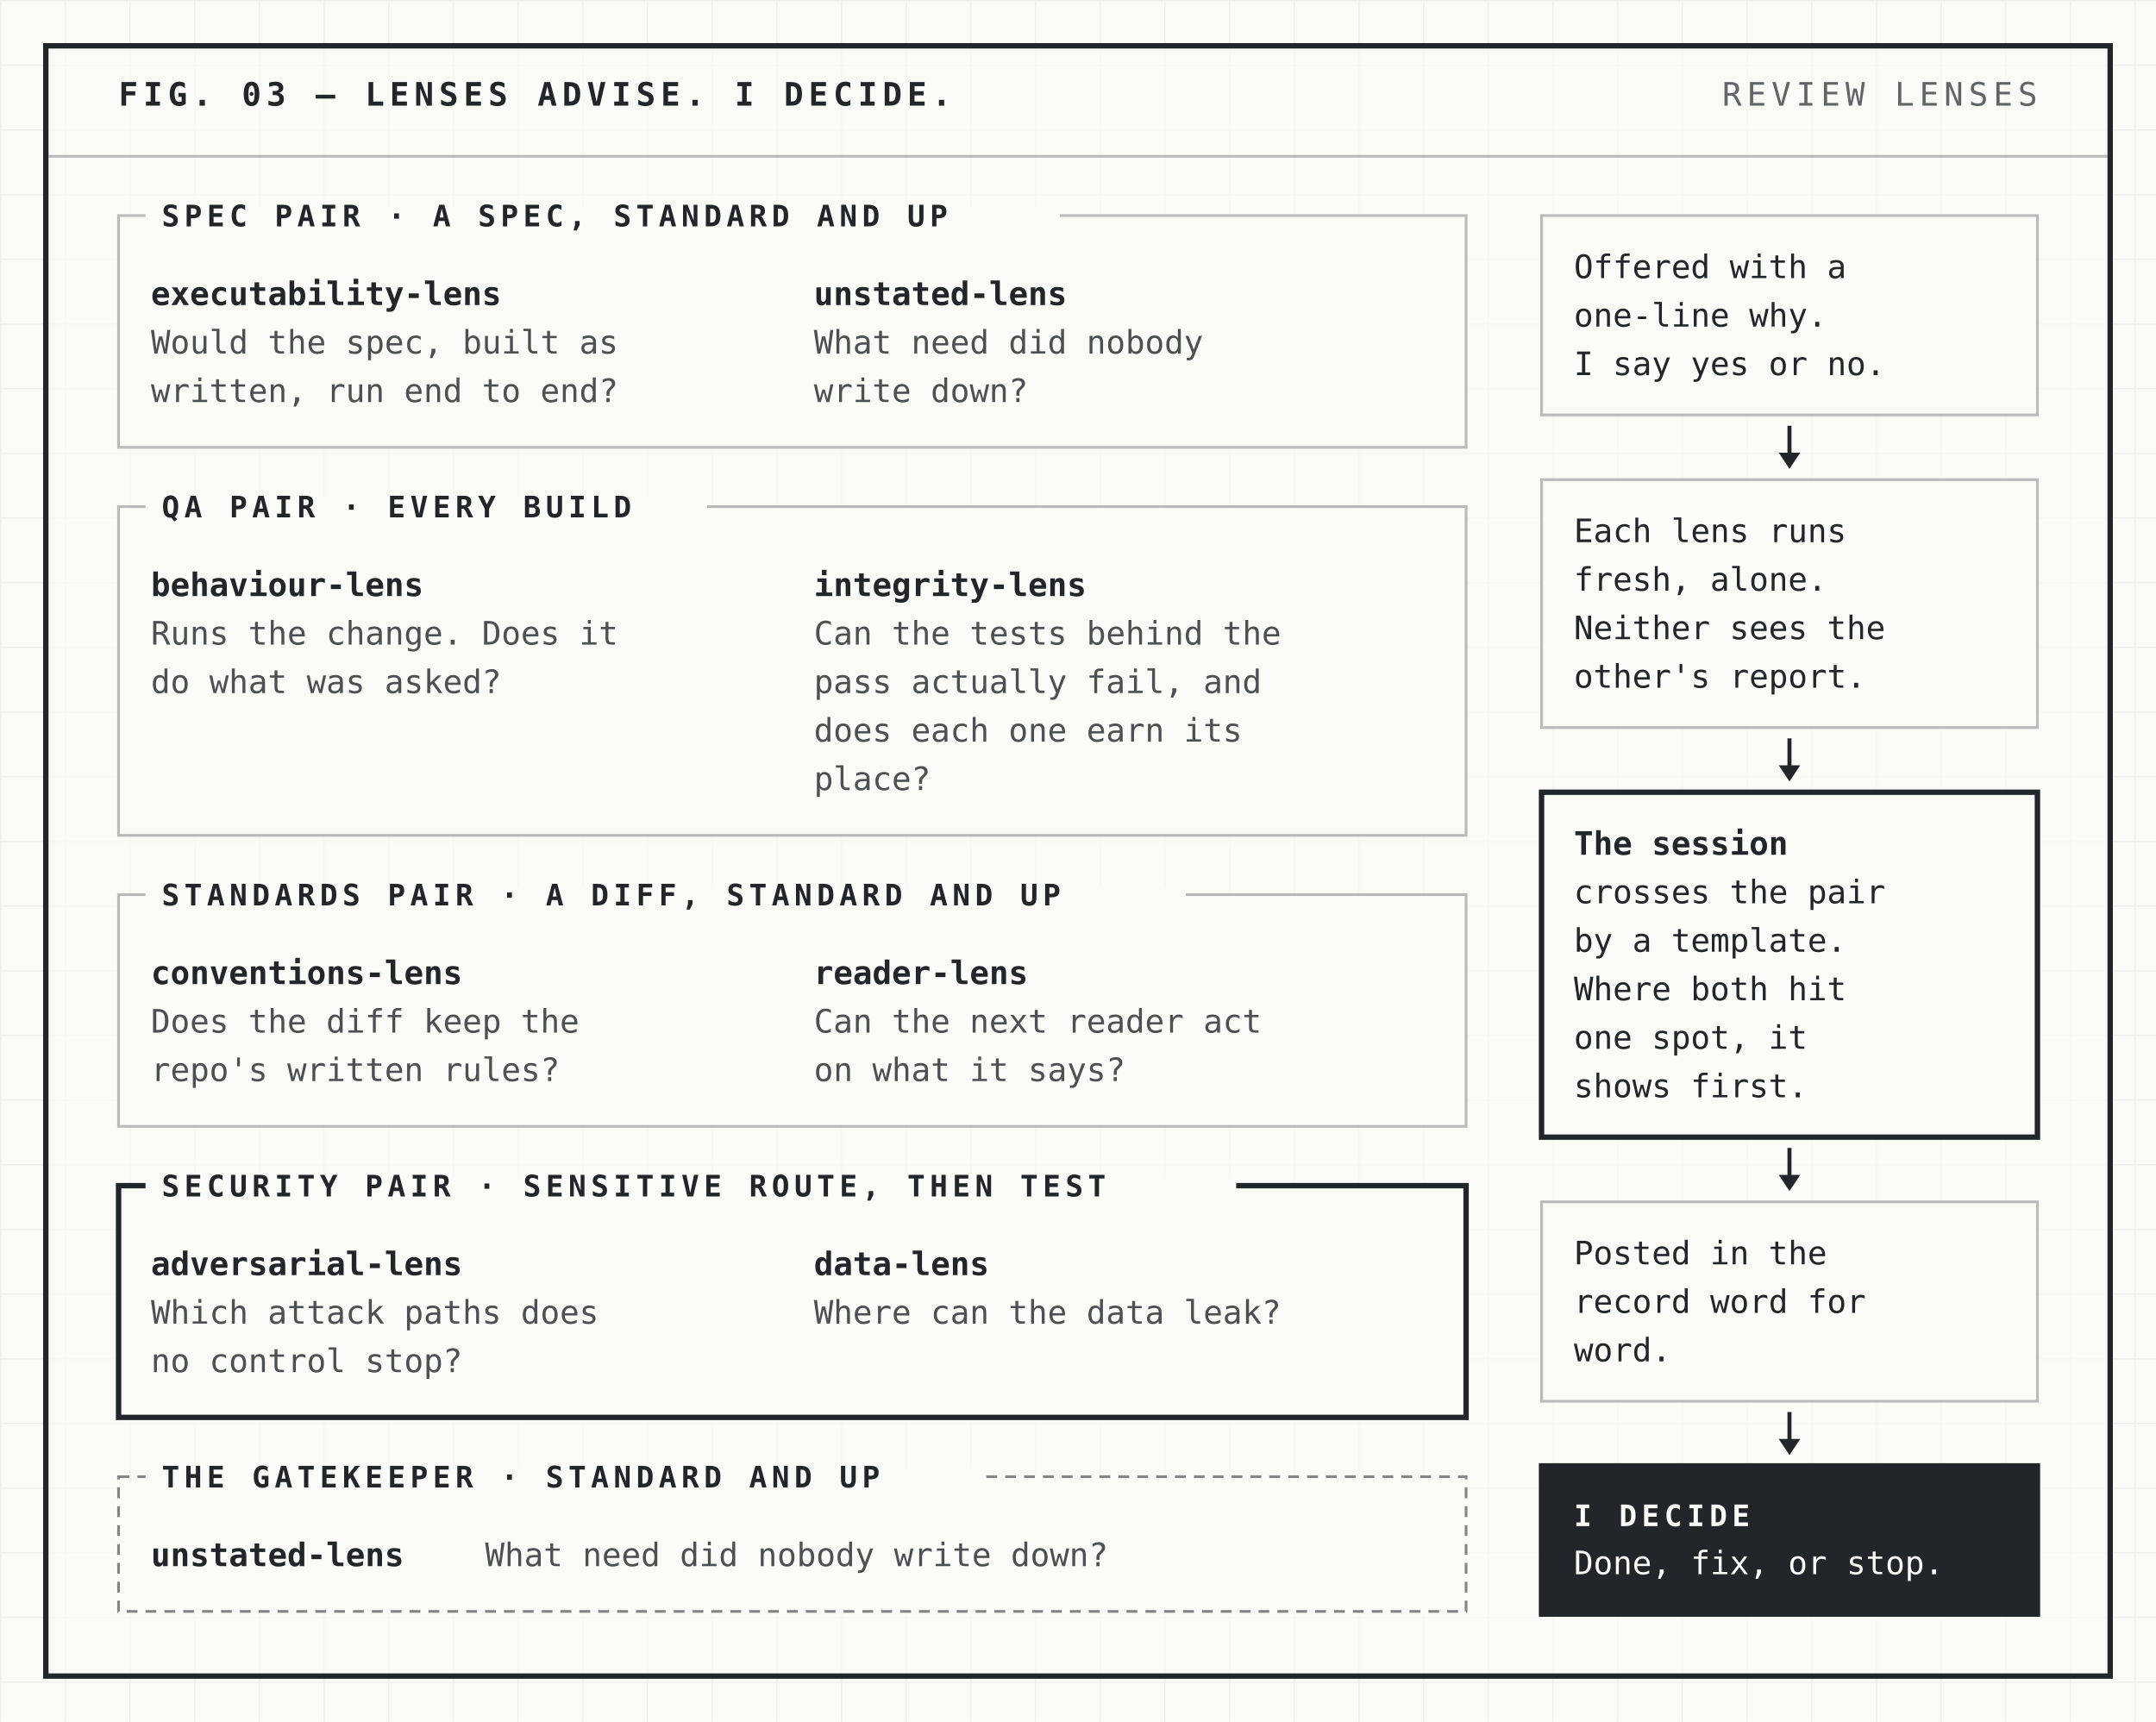
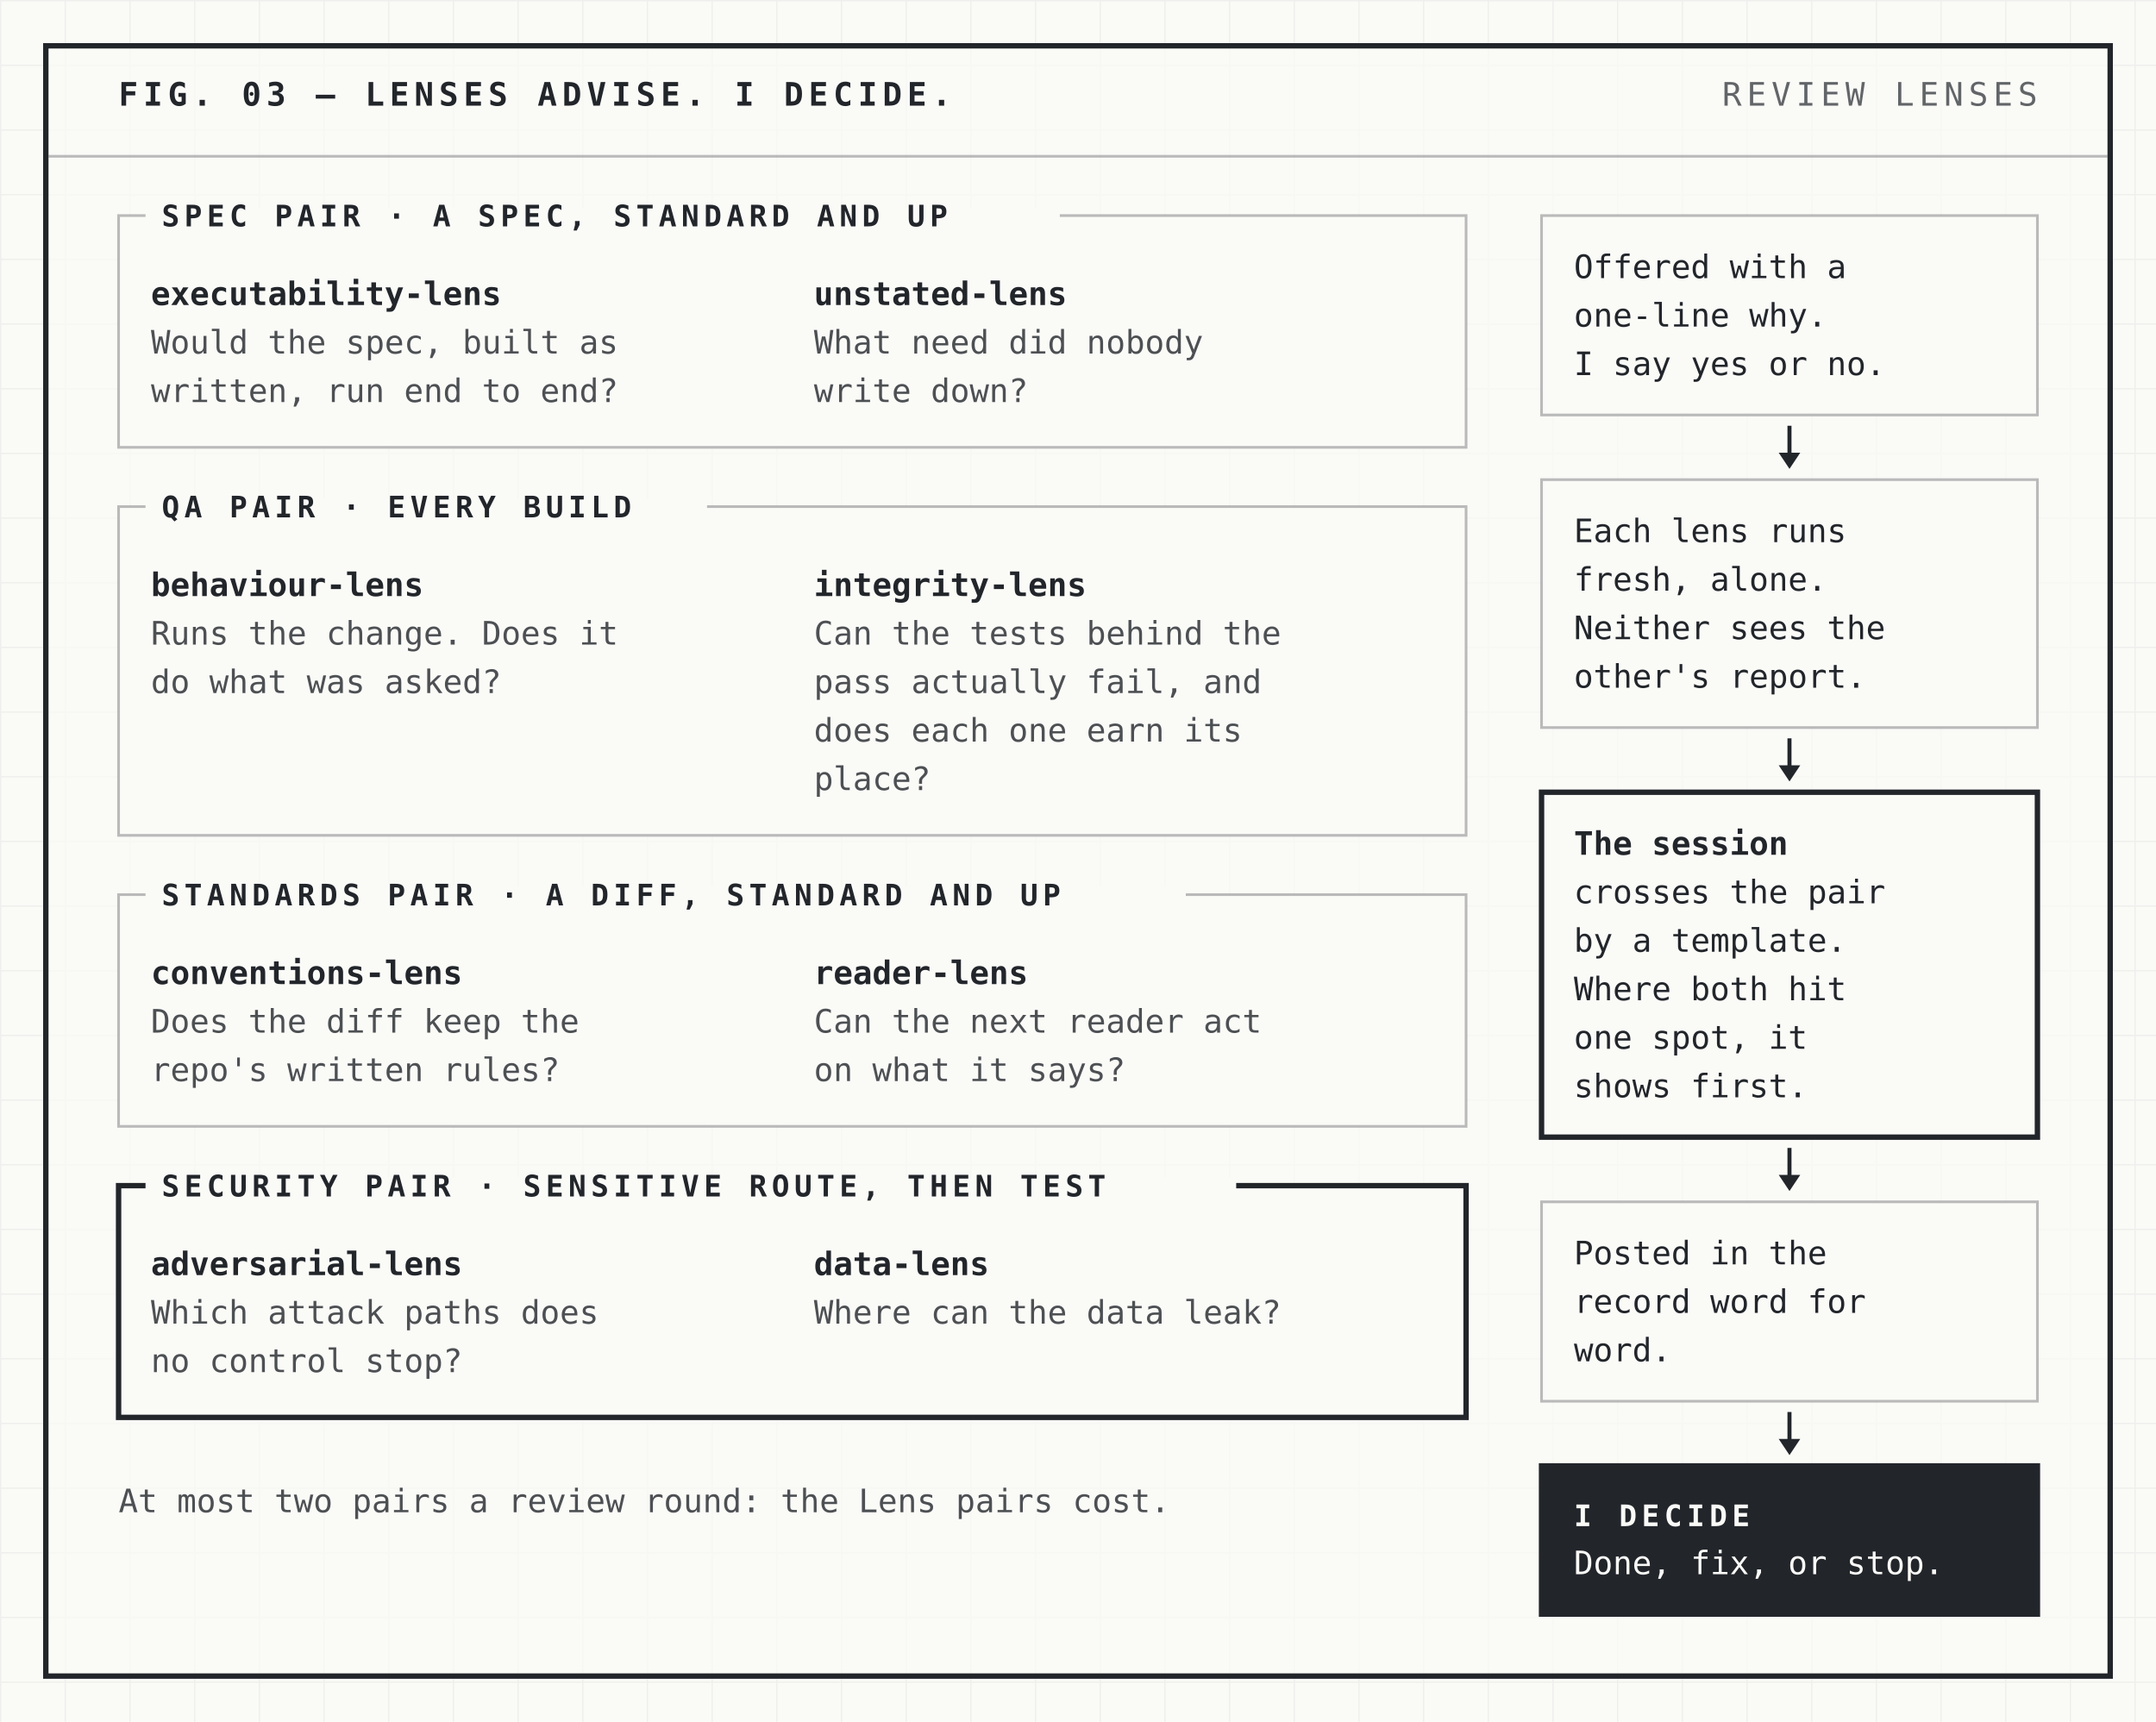
<svg xmlns="http://www.w3.org/2000/svg" width="800" height="639" viewBox="0 0 800 639" font-family="'IBM Plex Mono', ui-monospace, SFMono-Regular, Menlo, Consolas, monospace" role="img">
  <rect width="800" height="639" fill="#fafaf7" />
  <defs>
    <pattern id="grid" width="24" height="24" patternUnits="userSpaceOnUse">
      <path d="M24 0H0V24" fill="none" stroke="#22262b" stroke-opacity="0.05" stroke-width="1" />
    </pattern>
  </defs>
  <rect width="800" height="639" fill="url(#grid)" />
  <rect x="17" y="17" width="766" height="605" fill="#fafaf7" fill-opacity="0.72" stroke="#22262b" stroke-width="2" />
  <text x="44" y="39.2" font-size="12" font-weight="600" letter-spacing="1.92" fill="#22262b">FIG. 03 — LENSES ADVISE. I DECIDE.</text>
  <text x="756" y="39.2" font-size="12" letter-spacing="1.92" text-anchor="end" fill="#22262b" fill-opacity="0.7">REVIEW LENSES</text>
  <line x1="18" y1="58" x2="782" y2="58" stroke="#22262b" stroke-opacity="0.3" stroke-width="1" />
  <rect x="44" y="80" width="500" height="86" fill="#fafaf7" stroke="#22262b" stroke-opacity="0.3" stroke-width="1" />
  <rect x="54" y="77" width="339.25" height="6" fill="#fafaf7" />
  <text x="60" y="84" font-size="11" font-weight="600" letter-spacing="1.76" fill="#22262b">SPEC PAIR · A SPEC, STANDARD AND UP</text>
  <text x="56" y="113.2" font-size="12" font-weight="600" fill="#22262b">executability-lens</text>
  <text x="56" y="131.2" font-size="12" fill="#22262b" fill-opacity="0.8">Would the spec, built as</text>
  <text x="56" y="149.2" font-size="12" fill="#22262b" fill-opacity="0.8">written, run end to end?</text>
  <text x="302" y="113.2" font-size="12" font-weight="600" fill="#22262b">unstated-lens</text>
  <text x="302" y="131.2" font-size="12" fill="#22262b" fill-opacity="0.8">What need did nobody</text>
  <text x="302" y="149.2" font-size="12" fill="#22262b" fill-opacity="0.8">write down?</text>
  <rect x="44" y="188" width="500" height="122" fill="#fafaf7" stroke="#22262b" stroke-opacity="0.3" stroke-width="1" />
  <rect x="54" y="185" width="208.35" height="6" fill="#fafaf7" />
  <text x="60" y="192" font-size="11" font-weight="600" letter-spacing="1.76" fill="#22262b">QA PAIR · EVERY BUILD</text>
  <text x="56" y="221.2" font-size="12" font-weight="600" fill="#22262b">behaviour-lens</text>
  <text x="56" y="239.2" font-size="12" fill="#22262b" fill-opacity="0.8">Runs the change. Does it</text>
  <text x="56" y="257.2" font-size="12" fill="#22262b" fill-opacity="0.8">do what was asked?</text>
  <text x="302" y="221.2" font-size="12" font-weight="600" fill="#22262b">integrity-lens</text>
  <text x="302" y="239.2" font-size="12" fill="#22262b" fill-opacity="0.8">Can the tests behind the</text>
  <text x="302" y="257.2" font-size="12" fill="#22262b" fill-opacity="0.8">pass actually fail, and</text>
  <text x="302" y="275.2" font-size="12" fill="#22262b" fill-opacity="0.8">does each one earn its</text>
  <text x="302" y="293.2" font-size="12" fill="#22262b" fill-opacity="0.8">place?</text>
  <rect x="44" y="332" width="500" height="86" fill="#fafaf7" stroke="#22262b" stroke-opacity="0.3" stroke-width="1" />
  <rect x="54" y="329" width="386" height="6" fill="#fafaf7" />
  <text x="60" y="336" font-size="11" font-weight="600" letter-spacing="1.76" fill="#22262b">STANDARDS PAIR · A DIFF, STANDARD AND UP</text>
  <text x="56" y="365.2" font-size="12" font-weight="600" fill="#22262b">conventions-lens</text>
  <text x="56" y="383.2" font-size="12" fill="#22262b" fill-opacity="0.8">Does the diff keep the</text>
  <text x="56" y="401.2" font-size="12" fill="#22262b" fill-opacity="0.8">repo's written rules?</text>
  <text x="302" y="365.2" font-size="12" font-weight="600" fill="#22262b">reader-lens</text>
  <text x="302" y="383.2" font-size="12" fill="#22262b" fill-opacity="0.8">Can the next reader act</text>
  <text x="302" y="401.2" font-size="12" fill="#22262b" fill-opacity="0.8">on what it says?</text>
  <rect x="44" y="440" width="500" height="86" fill="#fafaf7" stroke="#22262b" stroke-width="2" />
  <rect x="54" y="437" width="404.7" height="6" fill="#fafaf7" />
  <text x="60" y="444" font-size="11" font-weight="600" letter-spacing="1.76" fill="#22262b">SECURITY PAIR · SENSITIVE ROUTE, THEN TEST</text>
  <text x="56" y="473.2" font-size="12" font-weight="600" fill="#22262b">adversarial-lens</text>
  <text x="56" y="491.2" font-size="12" fill="#22262b" fill-opacity="0.8">Which attack paths does</text>
  <text x="56" y="509.2" font-size="12" fill="#22262b" fill-opacity="0.8">no control stop?</text>
  <text x="302" y="473.2" font-size="12" font-weight="600" fill="#22262b">data-lens</text>
  <text x="302" y="491.2" font-size="12" fill="#22262b" fill-opacity="0.8">Where can the data leak?</text>
-   <rect x="44" y="548" width="500" height="50" fill="#fafaf7" stroke="#22262b" stroke-opacity="0.55" stroke-width="1" stroke-dasharray="4 3" />
-   <rect x="54" y="545" width="311.2" height="6" fill="#fafaf7" />
-   <text x="60" y="552" font-size="11" font-weight="600" letter-spacing="1.76" fill="#22262b">THE GATEKEEPER · STANDARD AND UP</text>
-   <text x="56" y="581.2" font-size="12" font-weight="600" fill="#22262b">unstated-lens</text>
-   <text x="180" y="581.2" font-size="12" fill="#22262b" fill-opacity="0.8">What need did nobody write down?</text>
+   <text x="44" y="561.2" font-size="12" fill="#22262b" fill-opacity="0.8">At most two pairs a review round: the Lens pairs cost.</text>
  <rect x="572" y="80" width="184" height="74" fill="#fafaf7" stroke="#22262b" stroke-opacity="0.3" stroke-width="1" />
  <text x="584" y="103.2" font-size="12" fill="#22262b">Offered with a</text>
  <text x="584" y="121.2" font-size="12" fill="#22262b">one-line why.</text>
  <text x="584" y="139.2" font-size="12" fill="#22262b">I say yes or no.</text>
  <line x1="664" y1="158" x2="664" y2="169" stroke="#22262b" stroke-width="1.5" />
  <path d="M660 168L668 168L664 174Z" fill="#22262b" />
  <rect x="572" y="178" width="184" height="92" fill="#fafaf7" stroke="#22262b" stroke-opacity="0.3" stroke-width="1" />
  <text x="584" y="201.2" font-size="12" fill="#22262b">Each lens runs</text>
  <text x="584" y="219.2" font-size="12" fill="#22262b">fresh, alone.</text>
  <text x="584" y="237.2" font-size="12" fill="#22262b">Neither sees the</text>
  <text x="584" y="255.2" font-size="12" fill="#22262b">other's report.</text>
  <line x1="664" y1="274" x2="664" y2="285" stroke="#22262b" stroke-width="1.5" />
  <path d="M660 284L668 284L664 290Z" fill="#22262b" />
  <rect x="572" y="294" width="184" height="128" fill="#fafaf7" stroke="#22262b" stroke-width="2" />
  <text x="584" y="317.2" font-size="12" font-weight="600" fill="#22262b">The session</text>
  <text x="584" y="335.2" font-size="12" fill="#22262b">crosses the pair</text>
  <text x="584" y="353.2" font-size="12" fill="#22262b">by a template.</text>
  <text x="584" y="371.2" font-size="12" fill="#22262b">Where both hit</text>
  <text x="584" y="389.2" font-size="12" fill="#22262b">one spot, it</text>
  <text x="584" y="407.2" font-size="12" fill="#22262b">shows first.</text>
  <line x1="664" y1="426" x2="664" y2="437" stroke="#22262b" stroke-width="1.5" />
  <path d="M660 436L668 436L664 442Z" fill="#22262b" />
  <rect x="572" y="446" width="184" height="74" fill="#fafaf7" stroke="#22262b" stroke-opacity="0.3" stroke-width="1" />
  <text x="584" y="469.2" font-size="12" fill="#22262b">Posted in the</text>
  <text x="584" y="487.2" font-size="12" fill="#22262b">record word for</text>
  <text x="584" y="505.2" font-size="12" fill="#22262b">word.</text>
  <line x1="664" y1="524" x2="664" y2="535" stroke="#22262b" stroke-width="1.5" />
  <path d="M660 534L668 534L664 540Z" fill="#22262b" />
  <rect x="572" y="544" width="184" height="55" fill="#22262b" stroke="#22262b" stroke-width="2" />
  <text x="584" y="566.35" font-size="11" font-weight="600" letter-spacing="1.76" fill="#fafaf7">I DECIDE</text>
  <text x="584" y="584.2" font-size="12" fill="#fafaf7">Done, fix, or stop.</text>
</svg>
